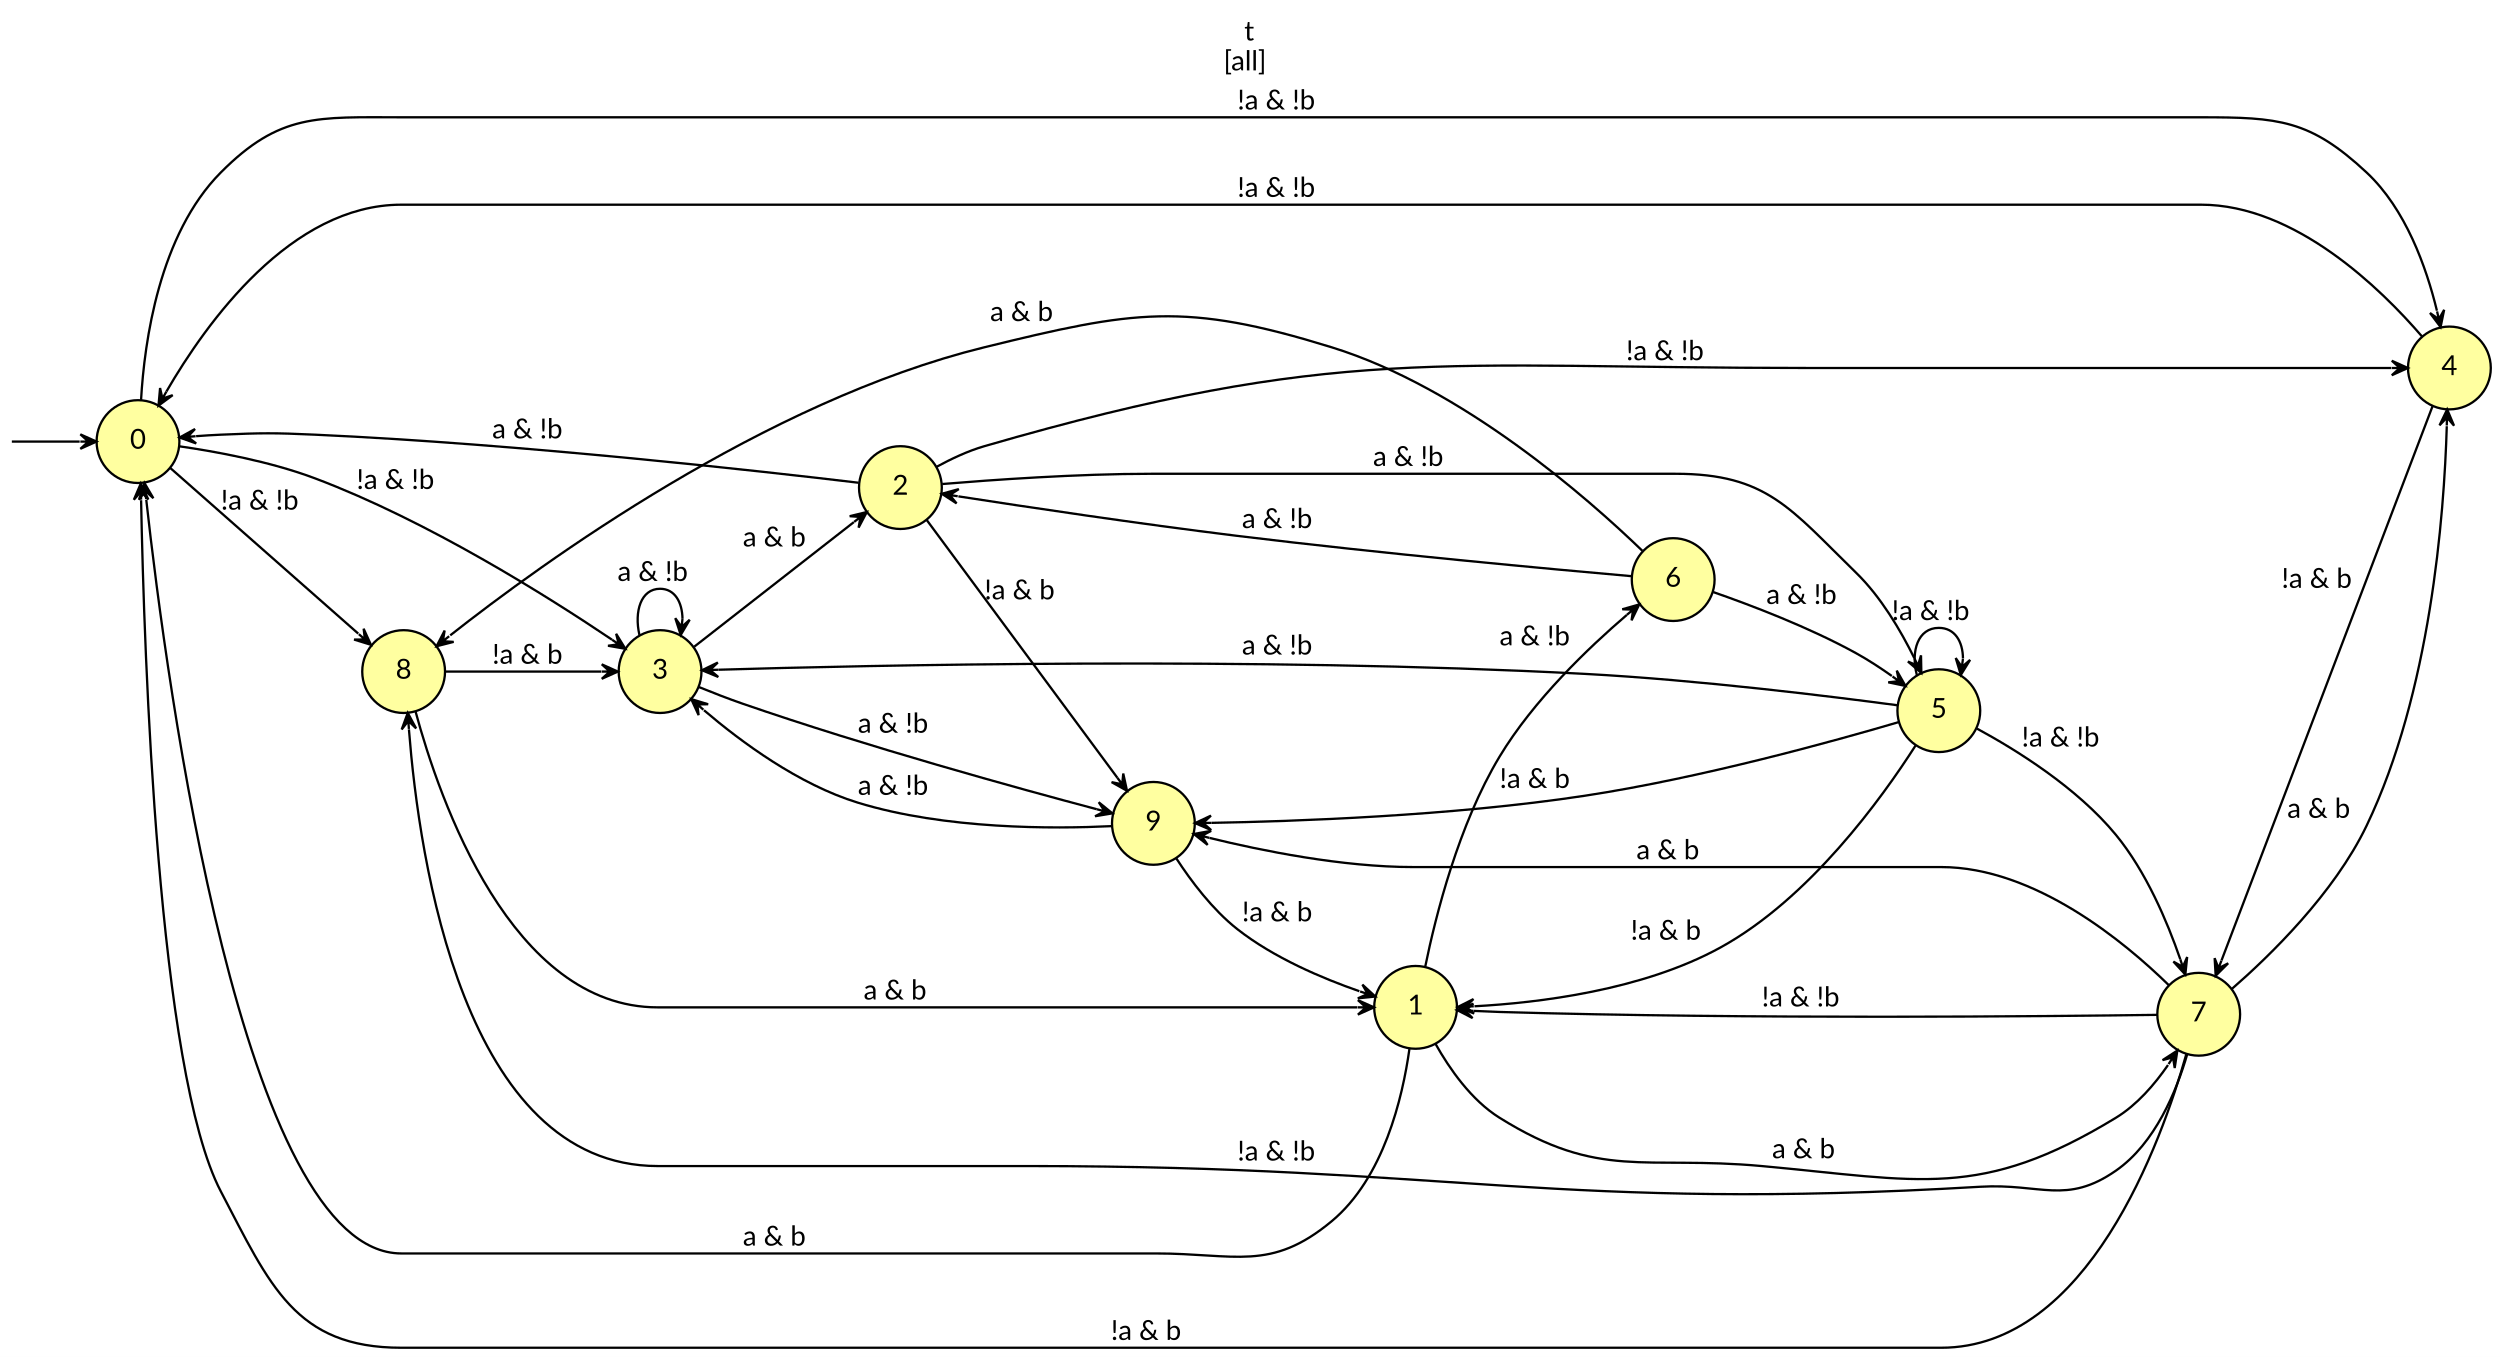
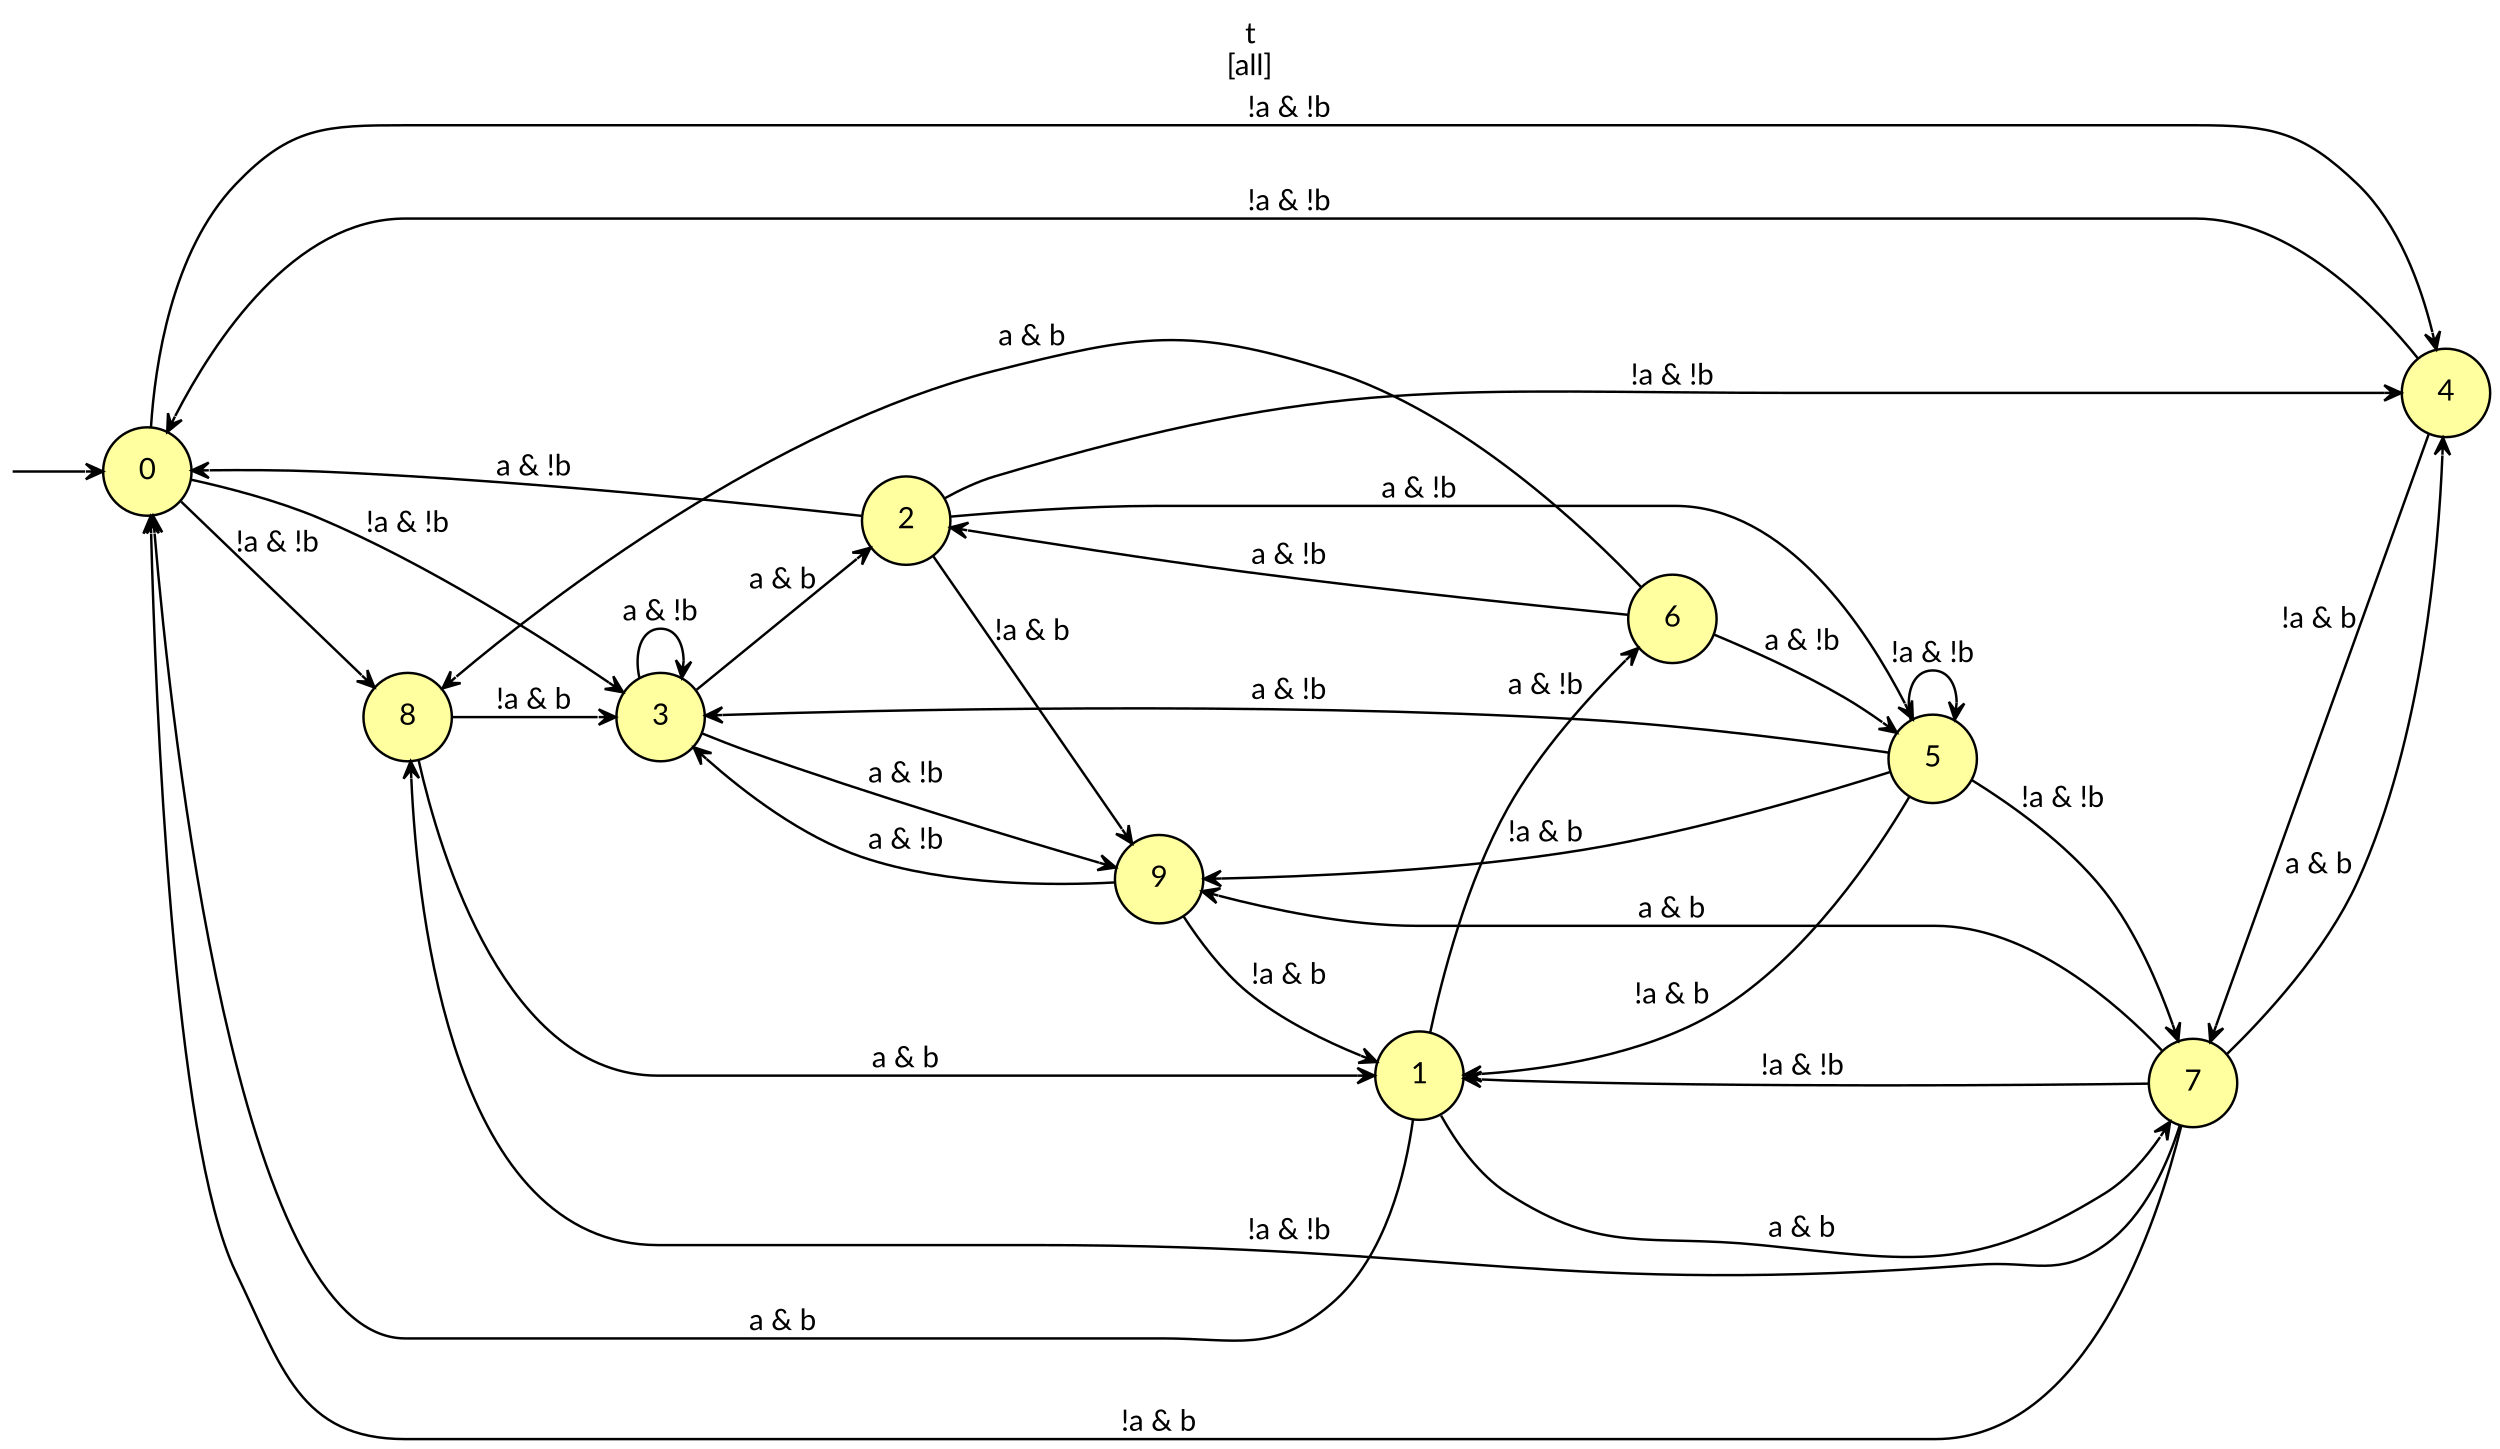
- <svg xmlns="http://www.w3.org/2000/svg" width="1087pt" height="590pt" viewBox="0 0 1087 590">
+ <svg xmlns="http://www.w3.org/2000/svg" width="1018pt" height="590pt" viewBox="0 0 1018 590">
  <g class="graph">
-     <path fill="#fff" stroke="transparent" d="M0 590V0h1087v590H0z" />
-     <text x="537" y="-568.4" font-family="Lato" font-size="12" transform="translate(4 586)">t</text>
-     <text x="528" y="-555.4" font-family="Lato" font-size="12" transform="translate(4 586)">[all]</text>
+     <path fill="#fff" stroke="transparent" d="M0 590V0h1018v590H0z" />
+     <text x="503" y="-568.4" font-family="Lato" font-size="12" transform="translate(4 586)">t</text>
+     <text x="495.5" y="-555.4" font-family="Lato" font-size="12" transform="translate(4 586)">[all]</text>
    <g class="node" transform="translate(4 586)">
      <circle fill="#ffffa0" stroke="#000" cx="56" cy="-394" r="18" />
      <text text-anchor="middle" x="56" y="-390.9" font-family="Lato" font-size="12">0</text>
    </g>
    <g class="edge" transform="translate(4 586)">
      <path fill="none" stroke="#000" d="M1.15-394h29.48" />
      <path stroke="#000" d="M37.94-394l-7-3.15 3.5 3.15h-3.5 3.5l-3.5 3.15 7-3.15h0z" />
    </g>
    <g class="node" transform="translate(4 586)">
-       <circle fill="#ffffa0" stroke="#000" cx="171.5" cy="-294" r="18" />
-       <text text-anchor="middle" x="171.5" y="-290.9" font-family="Lato" font-size="12">8</text>
-     </g>
-     <g class="edge" transform="translate(4 586)">
-       <path fill="none" stroke="#000" d="M70.02-382.53c20.08 17.69 58.68 51.7 81.75 72.03" />
-       <path stroke="#000" d="M157.28-305.65l-3.17-6.99.55 4.68-2.63-2.31h0l2.63 2.31-4.71.05 7.33 2.26h0z" />
-       <text x="92" y="-364.4" font-family="Lato" font-size="12">!a &amp; !b</text>
-     </g>
-     <g class="node" transform="translate(4 586)">
-       <circle fill="#ffffa0" stroke="#000" cx="283" cy="-294" r="18" />
-       <text text-anchor="middle" x="283" y="-290.9" font-family="Lato" font-size="12">3</text>
-     </g>
-     <g class="edge" transform="translate(4 586)">
-       <path fill="none" stroke="#000" d="M74.02-391.94c15.69 2.26 39.42 6.57 58.98 13.94 49.08 18.5 101.37 51.46 129.07 70.12" />
-       <path stroke="#000" d="M267.92-303.9l-4.02-6.54 1.13 4.57-2.9-1.97h0l2.9 1.97-4.67.64 7.56 1.33h0z" />
-       <text x="151" y="-373.4" font-family="Lato" font-size="12">!a &amp; !b</text>
-     </g>
-     <g class="node" transform="translate(4 586)">
-       <circle fill="#ffffa0" stroke="#000" cx="1061" cy="-426" r="18" />
-       <text text-anchor="middle" x="1061" y="-422.9" font-family="Lato" font-size="12">4</text>
-     </g>
-     <g class="edge" transform="translate(4 586)">
-       <path fill="none" stroke="#000" d="M57.33-412.08c1.46-25.53 7.92-72 34.67-98.92 25.72-25.88 42.02-24 78.5-24H953c33.73 0 47.34.98 72 24 16.99 15.86 25.98 41.19 30.57 60.08" />
-       <path stroke="#000" d="M1057.17-443.77l1.54-7.52-2.3 4.1-.77-3.41h0l.77 3.41-3.84-2.72 4.6 6.14h0z" />
-       <text x="534" y="-538.4" font-family="Lato" font-size="12">!a &amp; !b</text>
-     </g>
-     <g class="edge" transform="translate(4 586)">
-       <path fill="none" stroke="#000" d="M189.61-294h67.85" />
-       <path stroke="#000" d="M264.65-294l-7-3.15 3.5 3.15h-3.5 3.5l-3.5 3.15 7-3.15h0z" />
-       <text x="210" y="-297.4" font-family="Lato" font-size="12">!a &amp; b</text>
-     </g>
-     <g class="node" transform="translate(4 586)">
-       <circle fill="#ffffa0" stroke="#000" cx="611.5" cy="-148" r="18" />
-       <text text-anchor="middle" x="611.5" y="-144.9" font-family="Lato" font-size="12">1</text>
-     </g>
-     <g class="edge" transform="translate(4 586)">
-       <path fill="none" stroke="#000" d="M176.67-276.68C187.13-238 218.32-148 282-148h304.22" />
-       <path stroke="#000" d="M593.42-148l-7-3.15 3.5 3.15h-3.5 3.5l-3.5 3.15 7-3.15h0z" />
-       <text x="371.5" y="-151.4" font-family="Lato" font-size="12">a &amp; b</text>
-     </g>
-     <g class="edge" transform="translate(4 586)">
-       <path fill="none" stroke="#000" d="M274.02-309.92c-2.34-10.23.65-20.08 8.98-20.08 6.38 0 9.63 5.77 9.75 13.07" />
-       <path stroke="#000" d="M291.98-309.92l3.89-6.61-3.51 3.13.38-3.47h0l-.38 3.47-2.75-3.82 2.37 7.3h0z" />
-       <text x="264.5" y="-333.4" font-family="Lato" font-size="12">a &amp; !b</text>
-     </g>
-     <g class="node" transform="translate(4 586)">
-       <circle fill="#ffffa0" stroke="#000" cx="387.5" cy="-374" r="18" />
-       <text text-anchor="middle" x="387.5" y="-370.9" font-family="Lato" font-size="12">2</text>
-     </g>
-     <g class="edge" transform="translate(4 586)">
-       <path fill="none" stroke="#000" d="M297.82-304.79c17.91-13.97 49.21-38.41 69.43-54.19" />
-       <path stroke="#000" d="M372.9-363.38l-7.46 1.82 4.7.33-2.76 2.16h0l2.76-2.16-.82 4.64 3.58-6.79h0z" />
-       <text x="319" y="-348.4" font-family="Lato" font-size="12">a &amp; b</text>
-     </g>
-     <g class="node" transform="translate(4 586)">
-       <circle fill="#ffffa0" stroke="#000" cx="497.5" cy="-228" r="18" />
-       <text text-anchor="middle" x="497.5" y="-224.9" font-family="Lato" font-size="12">9</text>
-     </g>
-     <g class="edge" transform="translate(4 586)">
-       <path fill="none" stroke="#000" d="M299.91-287.26c5.94 2.41 12.78 5.08 19.09 7.26 54.4 18.8 119.64 36.77 153.87 45.85" />
-       <path stroke="#000" d="M479.69-232.35l-5.96-4.83 2.58 3.94-3.39-.9h0l3.39.9-4.19 2.15 7.57-1.26h0z" />
-       <text x="369" y="-267.4" font-family="Lato" font-size="12">a &amp; !b</text>
-     </g>
-     <g class="edge" transform="translate(4 586)">
-       <path fill="none" stroke="#000" d="M1049.1-439.69C1031.35-460.32 994.02-497 953-497H170.5c-47.95 0-84.63 51.03-102.15 81.25" />
-       <path stroke="#000" d="M64.91-409.64l6.18-4.55-4.46 1.5 1.72-3.05h0l-1.72 3.05-1.03-4.6-.69 7.65h0z" />
-       <text x="534" y="-500.4" font-family="Lato" font-size="12">!a &amp; !b</text>
-     </g>
-     <g class="node" transform="translate(4 586)">
-       <circle fill="#ffffa0" stroke="#000" cx="952" cy="-145" r="18" />
-       <text text-anchor="middle" x="952" y="-141.9" font-family="Lato" font-size="12">7</text>
-     </g>
-     <g class="edge" transform="translate(4 586)">
-       <path fill="none" stroke="#000" d="M1053.66-409.35c-18.21 47.82-70.7 185.68-91.76 240.98" />
-       <path stroke="#000" d="M959.37-161.74l5.44-5.42-4.19 2.15 1.24-3.27h0l-1.24 3.27-1.7-4.39.45 7.66h0z" />
-       <text x="988" y="-330.4" font-family="Lato" font-size="12">!a &amp; b</text>
-     </g>
-     <g class="edge" transform="translate(4 586)">
-       <path fill="none" stroke="#000" d="M608.82-129.92C605.83-108.63 597.59-73.78 575-55c-26.58 22.1-41.94 14-76.5 14h-328C101.59-41 68.56-287.89 59.59-368.72" />
-       <path stroke="#000" d="M58.8-376.01l-2.38 7.3 2.75-3.82.38 3.48h0l-.38-3.48 3.51 3.14-3.88-6.62h0z" />
-       <text x="319" y="-44.4" font-family="Lato" font-size="12">a &amp; b</text>
-     </g>
-     <g class="edge" transform="translate(4 586)">
-       <path fill="none" stroke="#000" d="M620.18-132.1c6.05 10.78 15.51 24.42 27.82 32.1 43.7 27.28 62.69 16.31 114 21 68.79 6.28 94.99 14.91 154-21 9.16-5.58 16.84-14.5 22.65-22.93" />
-       <path stroke="#000" d="M942.72-129.22l-6.45 4.17 4.55-1.23-1.91 2.94h0l1.91-2.94.74 4.65 1.16-7.59h0z" />
-       <text x="766.5" y="-82.4" font-family="Lato" font-size="12">a &amp; b</text>
-     </g>
-     <g class="node" transform="translate(4 586)">
-       <circle fill="#ffffa0" stroke="#000" cx="723.5" cy="-334" r="18" />
-       <text text-anchor="middle" x="723.5" y="-330.9" font-family="Lato" font-size="12">6</text>
-     </g>
-     <g class="edge" transform="translate(4 586)">
-       <path fill="none" stroke="#000" d="M615.68-165.64c4.59-22.45 14.56-61.86 32.32-91.36 14.74-24.48 38.62-47.31 55.36-61.65" />
-       <path stroke="#000" d="M708.74-323.18l-7.38 2.09 4.7.16-2.68 2.25h0l2.68-2.25-.65 4.66 3.33-6.91h0z" />
-       <text x="648" y="-305.4" font-family="Lato" font-size="12">a &amp; !b</text>
-     </g>
-     <g class="edge" transform="translate(4 586)">
-       <path fill="none" stroke="#000" d="M946.65-127.8C935.81-89.39 903.72 0 840 0H170.5C124.34 0 113.39-27.1 92-68c-27.31-52.21-33.34-233.17-34.65-300.5" />
-       <path stroke="#000" d="M57.22-375.77l-3.02 7.06 3.09-3.56.06 3.5h0l-.06-3.5 3.21 3.45-3.28-6.95h0z" />
-       <text x="479" y="-3.4" font-family="Lato" font-size="12">!a &amp; b</text>
-     </g>
-     <g class="edge" transform="translate(4 586)">
-       <path fill="none" stroke="#000" d="M947.03-127.69C942.41-111.77 933.12-88.89 916-77c-21.69 15.06-32.64 5.44-59 7-183.5 10.85-229.68-9-413.5-9H282c-84.39 0-103.77-133.14-108.2-189.88" />
-       <path stroke="#000" d="M173.29-276.04l-2.64 7.21 2.89-3.72.25 3.49h0l-.25-3.49 3.39 3.27-3.64-6.76h0z" />
-       <text x="534" y="-81.4" font-family="Lato" font-size="12">!a &amp; !b</text>
-     </g>
-     <g class="edge" transform="translate(4 586)">
-       <path fill="none" stroke="#000" d="M966.33-155.95c16.6-14.44 44.49-41.5 58.67-71.05 27.74-57.82 33.71-134.54 34.86-173.68" />
-       <path stroke="#000" d="M1060.03-407.99l-3.32 6.92 3.23-3.42-.08 3.49h0l.08-3.49 3.07 3.57-2.98-7.07h0z" />
-       <text x="990.5" y="-230.4" font-family="Lato" font-size="12">a &amp; b</text>
-     </g>
-     <g class="edge" transform="translate(4 586)">
-       <path fill="none" stroke="#000" d="M933.91-144.74c-46.13.64-177.07 1.98-285.91-1.26-3.68-.11-7.58-.28-11.39-.47" />
-       <path stroke="#000" d="M629.47-146.86l6.81 3.53-3.32-3.34 3.5.19h0l-3.5-.19 3.67-2.95-7.16 2.76h0z" />
-       <text x="762" y="-148.4" font-family="Lato" font-size="12">!a &amp; !b</text>
-     </g>
-     <g class="edge" transform="translate(4 586)">
-       <path fill="none" stroke="#000" d="M939-157.64C919.94-176.3 880.71-209 840-209H610.5c-30.97 0-66.08-7.15-88.6-12.67" />
-       <path stroke="#000" d="M515.05-223.4l6.02 4.76-2.63-3.91 3.4.86h0l-3.4-.86 4.17-2.19-7.56 1.34h0z" />
-       <text x="707.5" y="-212.4" font-family="Lato" font-size="12">a &amp; b</text>
-     </g>
-     <g class="edge" transform="translate(4 586)">
-       <path fill="none" stroke="#000" d="M710.13-346.48c-23.7-22.9-78.21-70.9-135.13-88.52-64.11-19.85-85.82-15.99-151 0-95.29 23.38-192.1 93.62-232.24 125.25" />
-       <path stroke="#000" d="M185.81-305.01l7.44-1.9-4.7-.28 2.74-2.18h0l-2.74 2.18.78-4.65-3.52 6.83h0z" />
-       <text x="426.5" y="-446.4" font-family="Lato" font-size="12">a &amp; b</text>
-     </g>
-     <g class="edge" transform="translate(4 586)">
-       <path fill="none" stroke="#000" d="M705.32-335.48C672.15-338.4 597.01-345.28 534-353c-42.79-5.24-92.45-12.71-121.29-17.18" />
-       <path stroke="#000" d="M405.49-371.31l6.43 4.19-2.97-3.65 3.46.54h0l-3.46-.54 3.94-2.57-7.4 2.03h0z" />
-       <text x="536" y="-356.4" font-family="Lato" font-size="12">a &amp; !b</text>
-     </g>
-     <g class="node" transform="translate(4 586)">
-       <circle fill="#ffffa0" stroke="#000" cx="839" cy="-277" r="18" />
-       <text text-anchor="middle" x="839" y="-273.9" font-family="Lato" font-size="12">5</text>
-     </g>
-     <g class="edge" transform="translate(4 586)">
-       <path fill="none" stroke="#000" d="M740.94-328.56c16.25 5.66 41.57 15.27 62.06 26.56 5.24 2.89 10.63 6.42 15.57 9.91" />
-       <path stroke="#000" d="M824.52-287.75l-3.8-6.67.97 4.61-2.82-2.06h0l2.82 2.06-4.68.48 7.51 1.58h0z" />
-       <text x="764" y="-323.4" font-family="Lato" font-size="12">a &amp; !b</text>
-     </g>
-     <g class="edge" transform="translate(4 586)">
-       <path fill="none" stroke="#000" d="M369.32-376.1C328.45-380.98 222.17-392.96 133-397c-18.2-.82-22.79-.78-41 0-3.47.15-7.13.38-10.73.65" />
-       <path stroke="#000" d="M74.07-395.76l7.24 2.57-3.75-2.85 3.49-.29h0l-3.49.29 3.23-3.43-6.72 3.71h0z" />
-       <text x="210" y="-395.4" font-family="Lato" font-size="12">a &amp; !b</text>
-     </g>
-     <g class="edge" transform="translate(4 586)">
-       <path fill="none" stroke="#000" d="M403.19-383.01c6.2-3.38 13.64-6.91 20.81-8.99 153.3-44.42 197.89-34 357.5-34h254.26" />
-       <path stroke="#000" d="M1042.95-426l-7-3.15 3.5 3.15h-3.5 3.5l-3.5 3.15 7-3.15h0z" />
-       <text x="703" y="-429.4" font-family="Lato" font-size="12">!a &amp; !b</text>
-     </g>
-     <g class="edge" transform="translate(4 586)">
-       <path fill="none" stroke="#000" d="M405.69-375.55c21.3-1.77 58.7-4.45 90.81-4.45h228c39.78 0 49.99 15.25 78.5 43 10.79 10.5 19.38 25.04 25.35 37.17" />
-       <path stroke="#000" d="M831.4-293.38l-.14-7.67-1.36 4.51-1.49-3.17h0l1.49 3.17-4.34-1.83 5.84 4.99h0z" />
-       <text x="593" y="-383.4" font-family="Lato" font-size="12">a &amp; !b</text>
-     </g>
-     <g class="edge" transform="translate(4 586)">
-       <path fill="none" stroke="#000" d="M398.86-360c19.3 26.09 60.83 82.23 82.99 112.2" />
-       <path stroke="#000" d="M486.02-242.17l-1.63-7.5-.45 4.68-2.09-2.81h0l2.09 2.81-4.62-.94 6.7 3.76h0z" />
-       <text x="424" y="-325.4" font-family="Lato" font-size="12">!a &amp; b</text>
-     </g>
-     <g class="edge" transform="translate(4 586)">
-       <path fill="none" stroke="#000" d="M821.06-279.34C792.9-283.11 734.61-290.35 685-293c-142.63-7.62-314.19-3.67-376.71-1.8" />
-       <path stroke="#000" d="M301.21-294.58l7.1 2.93-3.6-3.04 3.5-.11h0l-3.5.11 3.4-3.25-6.9 3.36h0z" />
-       <text x="536" y="-301.4" font-family="Lato" font-size="12">a &amp; !b</text>
-     </g>
-     <g class="edge" transform="translate(4 586)">
-       <path fill="none" stroke="#000" d="M828.9-261.86c-14.73 23.05-46.08 66.52-84.9 87.86-33.93 18.65-79.29 24.04-106.9 25.53" />
-       <path stroke="#000" d="M629.81-148.15l7.13 2.84-3.64-2.99 3.5-.16h0l-3.5.16 3.36-3.3-6.85 3.45h0z" />
-       <text x="705" y="-177.4" font-family="Lato" font-size="12">!a &amp; b</text>
-     </g>
-     <g class="edge" transform="translate(4 586)">
-       <path fill="none" stroke="#000" d="M855.56-269.21c16.82 9.1 43.49 25.57 60.44 46.21 13.1 15.96 22.3 37.61 27.97 54.05" />
-       <path stroke="#000" d="M946.18-162.25l.8-7.64-1.9 4.31-1.09-3.32h0l1.09 3.32-4.09-2.33 5.19 5.66h0z" />
-       <text x="875" y="-261.4" font-family="Lato" font-size="12">!a &amp; !b</text>
-     </g>
-     <g class="edge" transform="translate(4 586)">
-       <path fill="none" stroke="#000" d="M829.43-292.54c-2.7-10.37.49-20.46 9.57-20.46 6.95 0 10.45 5.92 10.5 13.34" />
-       <path stroke="#000" d="M848.57-292.54l4.03-6.54-3.57 3.07.45-3.47h0l-.45 3.47-2.68-3.88 2.22 7.35h0z" />
-       <text x="818.5" y="-316.4" font-family="Lato" font-size="12">!a &amp; !b</text>
-     </g>
-     <g class="edge" transform="translate(4 586)">
-       <path fill="none" stroke="#000" d="M821.66-272.06C793.87-263.88 735.52-247.68 685-240c-57.8 8.78-126.63 11.15-162.32 11.78" />
-       <path stroke="#000" d="M515.58-228.11l7.05 3.04-3.55-3.1 3.5-.05h0l-3.5.05 3.45-3.2-6.95 3.26h0z" />
-       <text x="648" y="-243.4" font-family="Lato" font-size="12">!a &amp; b</text>
-     </g>
-     <g class="edge" transform="translate(4 586)">
-       <path fill="none" stroke="#000" d="M479.14-226.79c-24.96 1.21-72.17 1.45-110.14-10.21-25.72-7.9-50.75-26.39-66.91-40.19" />
-       <path stroke="#000" d="M296.56-282.03l3.19 6.98-.56-4.67 2.64 2.3h0l-2.64-2.3 4.71-.07-7.34-2.24h0z" />
-       <text x="369" y="-240.4" font-family="Lato" font-size="12">a &amp; !b</text>
-     </g>
-     <g class="edge" transform="translate(4 586)">
-       <path fill="none" stroke="#000" d="M507.48-212.74c6.39 9.81 15.73 22.26 26.52 30.74 15.86 12.46 37 21.4 53.04 26.98" />
-       <path stroke="#000" d="M594.01-152.7l-5.64-5.2 2.32 4.09-3.32-1.1h0l3.32 1.1-4.32 1.89 7.64-.78h0z" />
-       <text x="536" y="-185.4" font-family="Lato" font-size="12">!a &amp; b</text>
+       <circle fill="#ffffa0" stroke="#000" cx="162" cy="-294" r="18" />
+       <text text-anchor="middle" x="162" y="-290.9" font-family="Lato" font-size="12">8</text>
+     </g>
+     <g class="edge" transform="translate(4 586)">
+       <path fill="none" stroke="#000" d="M69.75-381.74c18.43 17.72 52.56 50.54 73.45 70.63" />
+       <path stroke="#000" d="M148.47-306.05l-2.86-7.12.34 4.69-2.53-2.42h0l2.53 2.42-4.71-.15 7.23 2.58h0z" />
+       <text x="92" y="-361.4" font-family="Lato" font-size="12">!a &amp; !b</text>
+     </g>
+     <g class="node" transform="translate(4 586)">
+       <circle fill="#ffffa0" stroke="#000" cx="265" cy="-294" r="18" />
+       <text text-anchor="middle" x="265" y="-290.9" font-family="Lato" font-size="12">3</text>
+     </g>
+     <g class="edge" transform="translate(4 586)">
+       <path fill="none" stroke="#000" d="M73.86-390.66c14.23 3.13 34.97 8.41 52.14 15.66 44.3 18.72 91.8 49.16 117.9 66.91" />
+       <path stroke="#000" d="M249.76-304.07l-4-6.56 1.11 4.58-2.89-1.98h0l2.89 1.98-4.67.62 7.56 1.36h0z" />
+       <text x="145" y="-369.4" font-family="Lato" font-size="12">!a &amp; !b</text>
+     </g>
+     <g class="node" transform="translate(4 586)">
+       <circle fill="#ffffa0" stroke="#000" cx="992" cy="-426" r="18" />
+       <text text-anchor="middle" x="992" y="-422.9" font-family="Lato" font-size="12">4</text>
+     </g>
+     <g class="edge" transform="translate(4 586)">
+       <path fill="none" stroke="#000" d="M57.47-411.95C59.1-437.3 65.76-483.58 92-511c22.45-23.46 36.53-24 69-24h729c31.21 0 43.47 2.4 66 24 16.78 16.09 25.79 41.39 30.45 60.21" />
+       <path stroke="#000" d="M988.08-443.68l1.51-7.52-2.29 4.11-.78-3.41h0l.78 3.41-3.85-2.71 4.63 6.12h0z" />
+       <text x="504" y="-538.4" font-family="Lato" font-size="12">!a &amp; !b</text>
+     </g>
+     <g class="edge" transform="translate(4 586)">
+       <path fill="none" stroke="#000" d="M180.13-294h59.21" />
+       <path stroke="#000" d="M246.78-294l-7-3.15 3.5 3.15h-3.5 3.5l-3.5 3.15 7-3.15h0z" />
+       <text x="198" y="-297.4" font-family="Lato" font-size="12">!a &amp; b</text>
+     </g>
+     <g class="node" transform="translate(4 586)">
+       <circle fill="#ffffa0" stroke="#000" cx="574" cy="-148" r="18" />
+       <text text-anchor="middle" x="574" y="-144.9" font-family="Lato" font-size="12">1</text>
+     </g>
+     <g class="edge" transform="translate(4 586)">
+       <path fill="none" stroke="#000" d="M166.47-276.39C175.25-237.56 202.2-148 264-148h284.7" />
+       <path stroke="#000" d="M555.7-148l-7-3.15 3.5 3.15h-3.5 3.5l-3.5 3.15 7-3.15h0z" />
+       <text x="351" y="-151.4" font-family="Lato" font-size="12">a &amp; b</text>
+     </g>
+     <g class="edge" transform="translate(4 586)">
+       <path fill="none" stroke="#000" d="M256.37-309.92c-2.26-10.23.62-20.08 8.63-20.08 6.13 0 9.25 5.77 9.37 13.07" />
+       <path stroke="#000" d="M273.63-309.92l3.87-6.63-3.5 3.15.37-3.48h0l-.37 3.48-2.77-3.81 2.4 7.29h0z" />
+       <text x="249.5" y="-333.4" font-family="Lato" font-size="12">a &amp; !b</text>
+     </g>
+     <g class="node" transform="translate(4 586)">
+       <circle fill="#ffffa0" stroke="#000" cx="365" cy="-374" r="18" />
+       <text text-anchor="middle" x="365" y="-370.9" font-family="Lato" font-size="12">2</text>
+     </g>
+     <g class="edge" transform="translate(4 586)">
+       <path fill="none" stroke="#000" d="M279.63-305.12c16.96-13.85 46.05-37.6 65.24-53.27" />
+       <path stroke="#000" d="M350.49-362.97l-7.42 1.99 4.71.22-2.71 2.22h0l2.71-2.22-.72 4.66 3.43-6.87h0z" />
+       <text x="301" y="-346.4" font-family="Lato" font-size="12">a &amp; b</text>
+     </g>
+     <g class="node" transform="translate(4 586)">
+       <circle fill="#ffffa0" stroke="#000" cx="468" cy="-228" r="18" />
+       <text text-anchor="middle" x="468" y="-224.9" font-family="Lato" font-size="12">9</text>
+     </g>
+     <g class="edge" transform="translate(4 586)">
+       <path fill="none" stroke="#000" d="M281.93-287.33c5.95 2.41 12.78 5.09 19.07 7.33 50.26 17.89 110.19 35.85 142.52 45.27" />
+       <path stroke="#000" d="M450.37-232.75l-5.85-4.97 2.49 4-3.37-.98h0l3.37.98-4.24 2.05 7.6-1.08h0z" />
+       <text x="349.5" y="-267.4" font-family="Lato" font-size="12">a &amp; !b</text>
+     </g>
+     <g class="edge" transform="translate(4 586)">
+       <path fill="none" stroke="#000" d="M980.61-440.03C963.98-460.72 929.22-497 890-497H161c-45.36 0-78.03 50.08-93.65 80.4" />
+       <path stroke="#000" d="M64.1-410.09l5.95-4.86-4.38 1.72 1.56-3.13h0l-1.56 3.13-1.26-4.53-.31 7.67h0z" />
+       <text x="504" y="-500.4" font-family="Lato" font-size="12">!a &amp; !b</text>
+     </g>
+     <g class="node" transform="translate(4 586)">
+       <circle fill="#ffffa0" stroke="#000" cx="889" cy="-145" r="18" />
+       <text text-anchor="middle" x="889" y="-141.9" font-family="Lato" font-size="12">7</text>
+     </g>
+     <g class="edge" transform="translate(4 586)">
+       <path fill="none" stroke="#000" d="M985.02-409.35c-17.19 47.82-66.74 185.68-86.62 240.98" />
+       <path stroke="#000" d="M896.02-161.74l5.33-5.52-4.15 2.23 1.18-3.29h0l-1.18 3.29-1.78-4.36.6 7.65h0z" />
+       <text x="925" y="-330.4" font-family="Lato" font-size="12">!a &amp; b</text>
+     </g>
+     <g class="edge" transform="translate(4 586)">
+       <path fill="none" stroke="#000" d="M571.36-130c-2.93 21.21-11.03 55.98-33.36 75-23.82 20.29-37.71 14-69 14H161C92.61-41 65.87-287.89 58.95-368.72" />
+       <path stroke="#000" d="M58.34-376.01l-2.56 7.24 2.85-3.75.29 3.49h0l-.29-3.49 3.43 3.22-3.72-6.71h0z" />
+       <text x="301" y="-44.4" font-family="Lato" font-size="12">a &amp; b</text>
+     </g>
+     <g class="edge" transform="translate(4 586)">
+       <path fill="none" stroke="#000" d="M582.82-131.71c5.97 10.67 15.2 24.02 27.18 31.71 39.31 25.25 56.52 16.31 103 21 62.6 6.32 86.45 12.03 140-21 9.13-5.63 16.8-14.56 22.61-22.98" />
+       <path stroke="#000" d="M879.69-129.26l-6.45 4.15 4.55-1.22-1.91 2.94h0l1.91-2.94.73 4.65 1.17-7.58h0z" />
+       <text x="716" y="-82.4" font-family="Lato" font-size="12">a &amp; b</text>
+     </g>
+     <g class="node" transform="translate(4 586)">
+       <circle fill="#ffffa0" stroke="#000" cx="677" cy="-334" r="18" />
+       <text text-anchor="middle" x="677" y="-330.9" font-family="Lato" font-size="12">6</text>
+     </g>
+     <g class="edge" transform="translate(4 586)">
+       <path fill="none" stroke="#000" d="M578.36-165.48c4.78-22.28 14.86-61.51 31.64-91.52 12.85-23 33.23-45.41 47.94-60.08" />
+       <path stroke="#000" d="M663.08-322.11l-7.2 2.65 4.7-.2-2.5 2.45h0l2.5-2.45-.29 4.7 2.79-7.15h0z" />
+       <text x="610" y="-303.4" font-family="Lato" font-size="12">a &amp; !b</text>
+     </g>
+     <g class="edge" transform="translate(4 586)">
+       <path fill="none" stroke="#000" d="M884.21-127.51C874.73-88.94 846.11 0 784 0H161c-43.06 0-50.28-29.23-69-68-25.62-53.06-32.69-233.49-34.46-300.59" />
+       <path stroke="#000" d="M57.36-375.83l-2.98 7.07 3.07-3.57.08 3.49h0l-.08-3.49 3.23 3.42-3.32-6.92h0z" />
+       <text x="452.5" y="-3.4" font-family="Lato" font-size="12">!a &amp; b</text>
+     </g>
+     <g class="edge" transform="translate(4 586)">
+       <path fill="none" stroke="#000" d="M883.61-127.73C878.76-112.39 869.39-90.65 853-79c-19.06 13.55-28.69 6.22-52 8-169.99 13-213.02-8-383.5-8H264c-83.08 0-97.95-133.14-100.51-189.88" />
+       <path stroke="#000" d="M163.21-276.04l-2.88 7.12 3.02-3.62.13 3.5h0l-.13-3.5 3.28 3.37-3.42-6.87h0z" />
+       <text x="504" y="-81.4" font-family="Lato" font-size="12">!a &amp; !b</text>
+     </g>
+     <g class="edge" transform="translate(4 586)">
+       <path fill="none" stroke="#000" d="M902.73-156.71c15.25-14.81 40.36-41.83 53.27-70.29 26.43-58.25 32.96-134.48 34.54-173.52" />
+       <path stroke="#000" d="M990.79-407.82l-3.39 6.89 3.27-3.39-.12 3.49h0l.12-3.49 3.03 3.6-2.91-7.1h0z" />
+       <text x="926.5" y="-230.4" font-family="Lato" font-size="12">a &amp; b</text>
+     </g>
+     <g class="edge" transform="translate(4 586)">
+       <path fill="none" stroke="#000" d="M870.75-144.74c-43.66.58-162.1 1.73-260.75-1.26-3.47-.11-7.13-.26-10.72-.44" />
+       <path stroke="#000" d="M592.08-146.84l6.82 3.53-3.32-3.34 3.49.19h0l-3.49-.19 3.66-2.95-7.16 2.76h0z" />
+       <text x="713" y="-148.4" font-family="Lato" font-size="12">!a &amp; !b</text>
+     </g>
+     <g class="edge" transform="translate(4 586)">
+       <path fill="none" stroke="#000" d="M876.33-158.26C858.47-177.01 822.37-209 784-209H573c-28.08 0-59.73-6.78-80.66-12.24" />
+       <path stroke="#000" d="M485.4-223.11l5.94 4.86-2.56-3.95 3.38.91h0l-3.38-.91 4.2-2.13-7.58 1.22h0z" />
+       <text x="663" y="-212.4" font-family="Lato" font-size="12">a &amp; b</text>
+     </g>
+     <g class="edge" transform="translate(4 586)">
+       <path fill="none" stroke="#000" d="M664.28-346.92C642.27-370.09 592.06-417.88 538-435c-58.05-18.38-77.96-14.9-137 0-90.61 22.86-180.98 92.44-219.13 124.5" />
+       <path stroke="#000" d="M176.21-305.69l7.37-2.13-4.7-.14 2.66-2.26h0l-2.66 2.26.62-4.66-3.29 6.93h0z" />
+       <text x="402.5" y="-445.4" font-family="Lato" font-size="12">a &amp; b</text>
+     </g>
+     <g class="edge" transform="translate(4 586)">
+       <path fill="none" stroke="#000" d="M658.88-335.66C627.93-338.7 560.6-345.57 504-353c-39.97-5.25-86.27-12.54-113.79-17.01" />
+       <path stroke="#000" d="M382.96-371.19l6.41 4.24-2.95-3.68 3.45.57h0l-3.45-.57 3.96-2.54-7.42 1.98h0z" />
+       <text x="505.5" y="-356.4" font-family="Lato" font-size="12">a &amp; !b</text>
+     </g>
+     <g class="node" transform="translate(4 586)">
+       <circle fill="#ffffa0" stroke="#000" cx="783" cy="-277" r="18" />
+       <text text-anchor="middle" x="783" y="-273.9" font-family="Lato" font-size="12">5</text>
+     </g>
+     <g class="edge" transform="translate(4 586)">
+       <path fill="none" stroke="#000" d="M694.04-327.56c14.26 5.95 35.5 15.39 52.96 25.56 5.17 3.01 10.54 6.59 15.47 10.08" />
+       <path stroke="#000" d="M768.43-287.59l-3.81-6.66.98 4.6-2.83-2.05h0l2.83 2.05-4.68.5 7.51 1.56h0z" />
+       <text x="714.5" y="-321.4" font-family="Lato" font-size="12">a &amp; !b</text>
+     </g>
+     <g class="edge" transform="translate(4 586)">
+       <path fill="none" stroke="#000" d="M347-375.92c-38.99-4.3-137.94-14.6-221-18.08-14.81-.62-31.42-.64-44.63-.5" />
+       <path stroke="#000" d="M74.02-394.4l7.04 3.06-3.54-3.1 3.5-.05h0l-3.5.05 3.46-3.2-6.96 3.24h0z" />
+       <text x="198" y="-392.4" font-family="Lato" font-size="12">a &amp; !b</text>
+     </g>
+     <g class="edge" transform="translate(4 586)">
+       <path fill="none" stroke="#000" d="M380.82-383.17c6.04-3.32 13.24-6.76 20.18-8.83 140.47-41.79 181.44-34 328-34H966.77" />
+       <path stroke="#000" d="M973.84-426l-7-3.15 3.5 3.15h-3.5 3.5l-3.5 3.15 7-3.15h0z" />
+       <text x="660" y="-429.4" font-family="Lato" font-size="12">!a &amp; !b</text>
+     </g>
+     <g class="edge" transform="translate(4 586)">
+       <path fill="none" stroke="#000" d="M383.14-375.64c20.07-1.78 54.35-4.36 83.86-4.36h211c45.36 0 78.03 50.08 93.65 80.4" />
+       <path stroke="#000" d="M774.9-293.09l-.31-7.67-1.26 4.53-1.56-3.13h0l1.56 3.13-4.38-1.72 5.95 4.86h0z" />
+       <text x="558.5" y="-383.4" font-family="Lato" font-size="12">a &amp; !b</text>
+     </g>
+     <g class="edge" transform="translate(4 586)">
+       <path fill="none" stroke="#000" d="M376.05-359.47c18.08 26.13 56.1 81.09 76.8 111.01" />
+       <path stroke="#000" d="M456.99-242.47l-1.39-7.55-.6 4.67-2-2.88h0l2 2.88-4.59-1.09 6.58 3.97h0z" />
+       <text x="401" y="-325.4" font-family="Lato" font-size="12">!a &amp; b</text>
+     </g>
+     <g class="edge" transform="translate(4 586)">
+       <path fill="none" stroke="#000" d="M765.12-279.53c-26.4-3.81-79.11-10.86-124.12-13.47-132.14-7.65-290.91-3.78-350.67-1.86" />
+       <path stroke="#000" d="M283.21-294.63l7.1 2.92-3.6-3.03 3.5-.12h0l-3.5.12 3.4-3.27-6.9 3.38h0z" />
+       <text x="505.5" y="-301.4" font-family="Lato" font-size="12">a &amp; !b</text>
+     </g>
+     <g class="edge" transform="translate(4 586)">
+       <path fill="none" stroke="#000" d="M773.55-261.66C760.08-238.75 731.51-195.95 695-174c-29.76 17.9-70.24 23.54-95.75 25.29" />
+       <path stroke="#000" d="M592.16-148.3l7.17 2.74-3.67-2.95 3.49-.2h0l-3.49.2 3.31-3.34-6.81 3.55h0z" />
+       <text x="661.5" y="-177.4" font-family="Lato" font-size="12">!a &amp; b</text>
+     </g>
+     <g class="edge" transform="translate(4 586)">
+       <path fill="none" stroke="#000" d="M798.93-268.35c15.28 9.48 38.88 25.95 54.07 45.35 12.73 16.26 21.96 37.88 27.74 54.24" />
+       <path stroke="#000" d="M883-162.11l.73-7.64-1.86 4.33-1.12-3.31h0l1.12 3.31-4.11-2.3 5.24 5.61h0z" />
+       <text x="819" y="-257.4" font-family="Lato" font-size="12">!a &amp; !b</text>
+     </g>
+     <g class="edge" transform="translate(4 586)">
+       <path fill="none" stroke="#000" d="M774.02-292.92c-2.34-10.23.65-20.08 8.98-20.08 6.38 0 9.63 5.77 9.75 13.07" />
+       <path stroke="#000" d="M791.98-292.92l3.89-6.61-3.51 3.13.38-3.47h0l-.38 3.47-2.75-3.82 2.37 7.3h0z" />
+       <text x="766" y="-316.4" font-family="Lato" font-size="12">!a &amp; !b</text>
+     </g>
+     <g class="edge" transform="translate(4 586)">
+       <path fill="none" stroke="#000" d="M765.72-271.66c-26.03 8.29-78.77 24.1-124.72 31.66-52.17 8.59-114.24 11.04-147.7 11.73" />
+       <path stroke="#000" d="M486.21-228.14l7.06 3.02-3.56-3.08 3.5-.07h0l-3.5.07 3.44-3.22-6.94 3.28h0z" />
+       <text x="610" y="-243.4" font-family="Lato" font-size="12">!a &amp; b</text>
+     </g>
+     <g class="edge" transform="translate(4 586)">
+       <path fill="none" stroke="#000" d="M449.78-226.66c-23.8 1.28-67.75 1.52-102.78-10.34-24.37-8.25-47.92-26.33-63.29-39.93" />
+       <path stroke="#000" d="M278.43-281.71l3.08 7.04-.48-4.69 2.59 2.35h0l-2.59-2.35 4.71.02-7.31-2.37h0z" />
+       <text x="349.5" y="-240.4" font-family="Lato" font-size="12">a &amp; !b</text>
+     </g>
+     <g class="edge" transform="translate(4 586)">
+       <path fill="none" stroke="#000" d="M477.92-212.87c6.33 9.75 15.55 22.19 26.08 30.87 13.73 11.31 31.85 20.06 46.08 25.84" />
+       <path stroke="#000" d="M556.71-153.55l-5.36-5.49 2.11 4.21-3.26-1.28h0l3.26 1.28-4.41 1.65 7.66-.37h0z" />
+       <text x="505.5" y="-185.4" font-family="Lato" font-size="12">!a &amp; b</text>
    </g>
  </g>
</svg>
